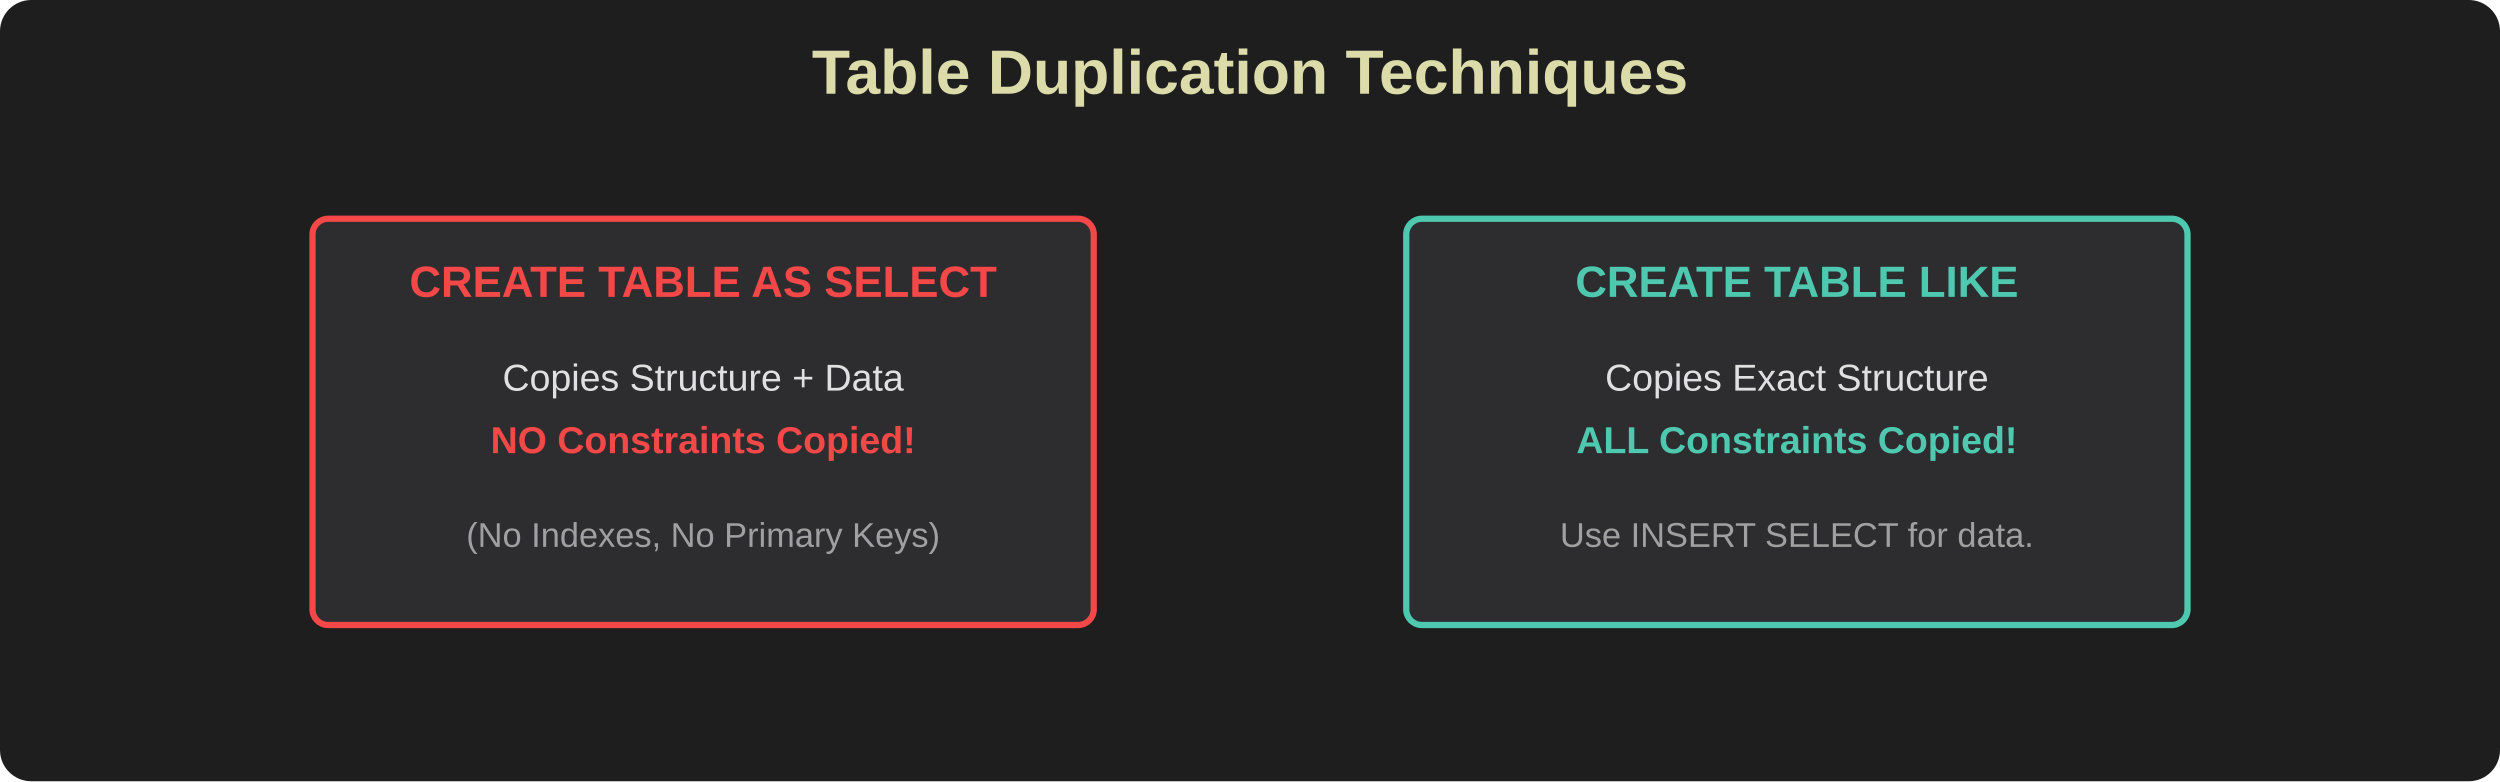
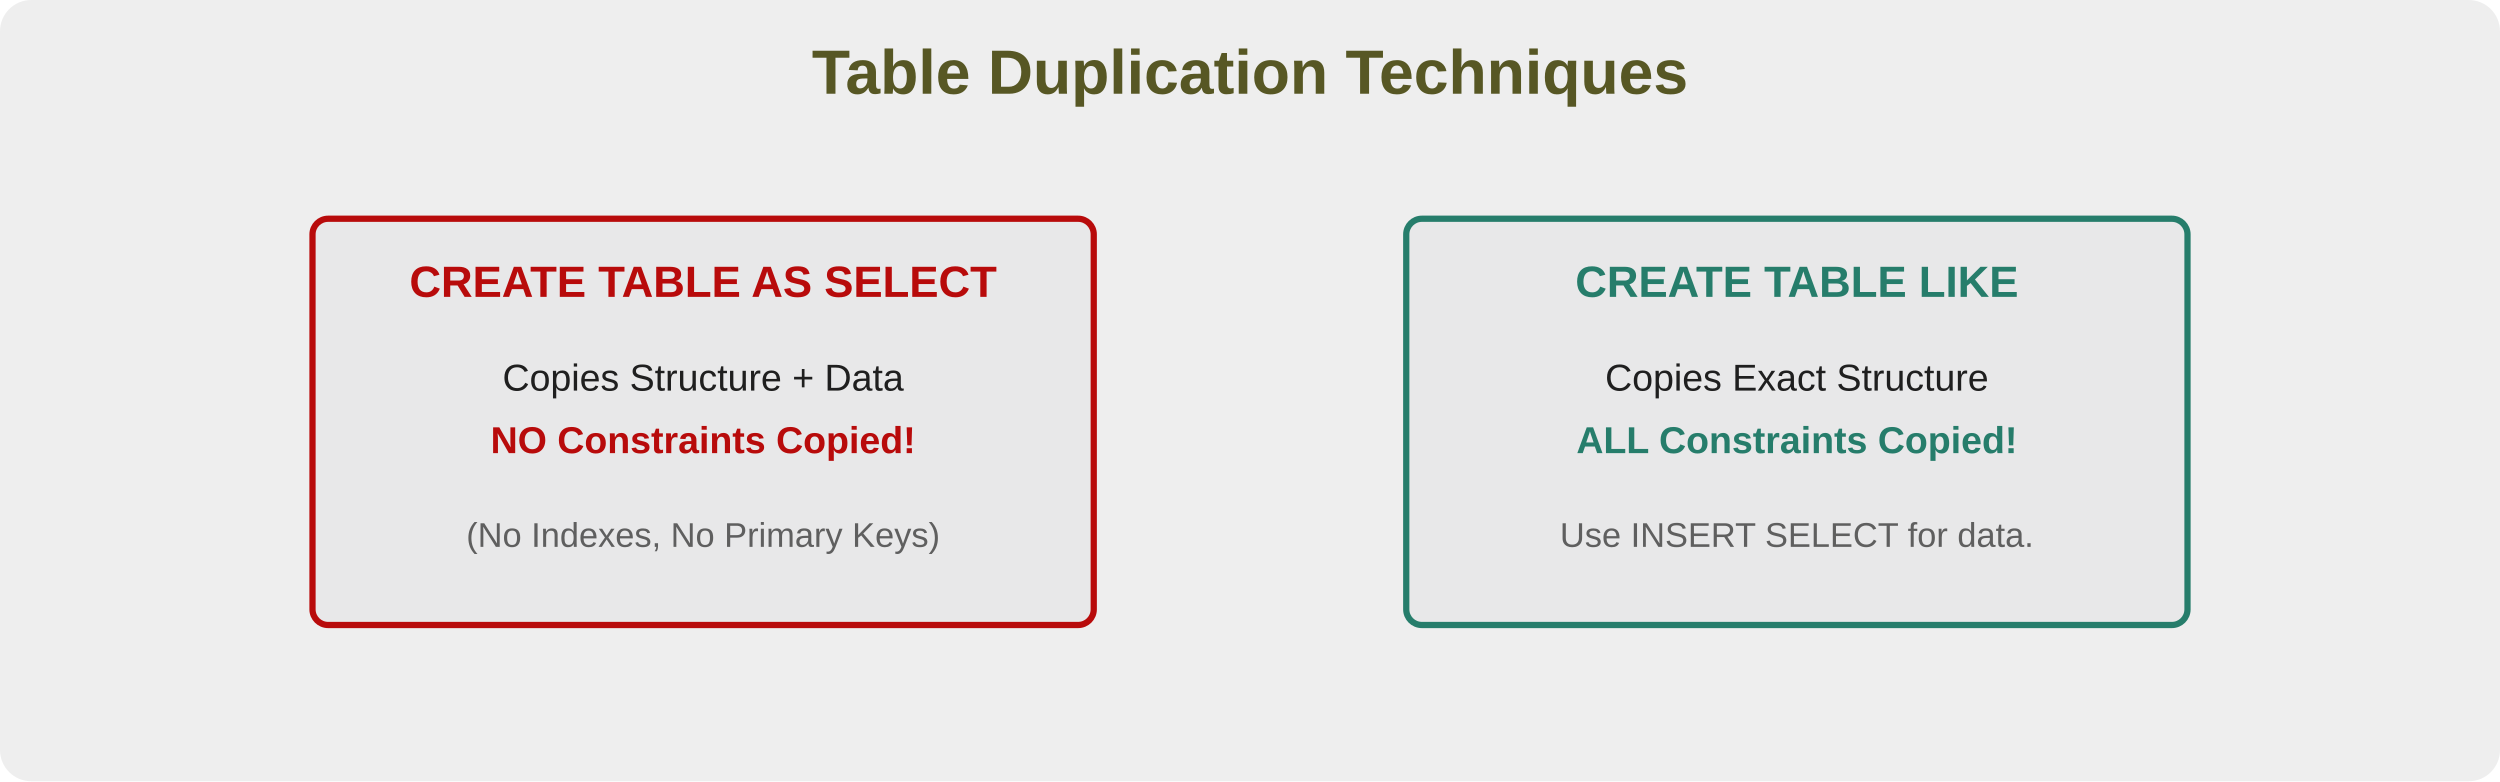
<svg xmlns="http://www.w3.org/2000/svg" viewBox="0 0 800 250">
-   <rect width="800" height="250" fill="#1E1E1E" rx="10" />
-   <text x="400" y="30" font-family="Arial, sans-serif" font-size="20" font-weight="bold" fill="#DCDCAA" text-anchor="middle">Table Duplication Techniques</text>
+   <rect width="800" height="250" fill="#eeeeee" rx="10" />
+   <text x="400" y="30" font-family="Arial, sans-serif" font-size="20" font-weight="bold" fill="#575724" text-anchor="middle">Table Duplication Techniques</text>
  <g transform="translate(100, 70)">
-     <rect width="250" height="130" fill="#2D2D30" stroke="#F44747" stroke-width="2" rx="5" />
-     <text x="125" y="25" font-family="Arial" font-size="14" font-weight="bold" fill="#F44747" text-anchor="middle">CREATE TABLE AS SELECT</text>
-     <text x="125" y="55" font-family="Arial" font-size="12" fill="#E0E0E0" text-anchor="middle">Copies Structure + Data</text>
-     <text x="125" y="75" font-family="Arial" font-size="12" fill="#F44747" font-weight="bold" text-anchor="middle">NO Constraints Copied!</text>
-     <text x="125" y="105" font-family="Arial" font-size="11" fill="#A0A0A0" text-anchor="middle">(No Indexes, No Primary Keys)</text>
+     <rect width="250" height="130" fill="#e8e8e9" stroke="#b80b0b" stroke-width="2" rx="5" />
+     <text x="125" y="25" font-family="Arial" font-size="14" font-weight="bold" fill="#b80b0b" text-anchor="middle">CREATE TABLE AS SELECT</text>
+     <text x="125" y="55" font-family="Arial" font-size="12" fill="#1f1f1f" text-anchor="middle">Copies Structure + Data</text>
+     <text x="125" y="75" font-family="Arial" font-size="12" fill="#b80b0b" font-weight="bold" text-anchor="middle">NO Constraints Copied!</text>
+     <text x="125" y="105" font-family="Arial" font-size="11" fill="#5f5f5f" text-anchor="middle">(No Indexes, No Primary Keys)</text>
  </g>
  <g transform="translate(450, 70)">
-     <rect width="250" height="130" fill="#2D2D30" stroke="#4EC9B0" stroke-width="2" rx="5" />
-     <text x="125" y="25" font-family="Arial" font-size="14" font-weight="bold" fill="#4EC9B0" text-anchor="middle">CREATE TABLE LIKE</text>
-     <text x="125" y="55" font-family="Arial" font-size="12" fill="#E0E0E0" text-anchor="middle">Copies Exact Structure</text>
-     <text x="125" y="75" font-family="Arial" font-size="12" fill="#4EC9B0" font-weight="bold" text-anchor="middle">ALL Constraints Copied!</text>
-     <text x="125" y="105" font-family="Arial" font-size="11" fill="#A0A0A0" text-anchor="middle">Use INSERT SELECT for data.</text>
+     <rect width="250" height="130" fill="#e8e8e9" stroke="#267d6b" stroke-width="2" rx="5" />
+     <text x="125" y="25" font-family="Arial" font-size="14" font-weight="bold" fill="#267d6b" text-anchor="middle">CREATE TABLE LIKE</text>
+     <text x="125" y="55" font-family="Arial" font-size="12" fill="#1f1f1f" text-anchor="middle">Copies Exact Structure</text>
+     <text x="125" y="75" font-family="Arial" font-size="12" fill="#267d6b" font-weight="bold" text-anchor="middle">ALL Constraints Copied!</text>
+     <text x="125" y="105" font-family="Arial" font-size="11" fill="#5f5f5f" text-anchor="middle">Use INSERT SELECT for data.</text>
  </g>
</svg>
